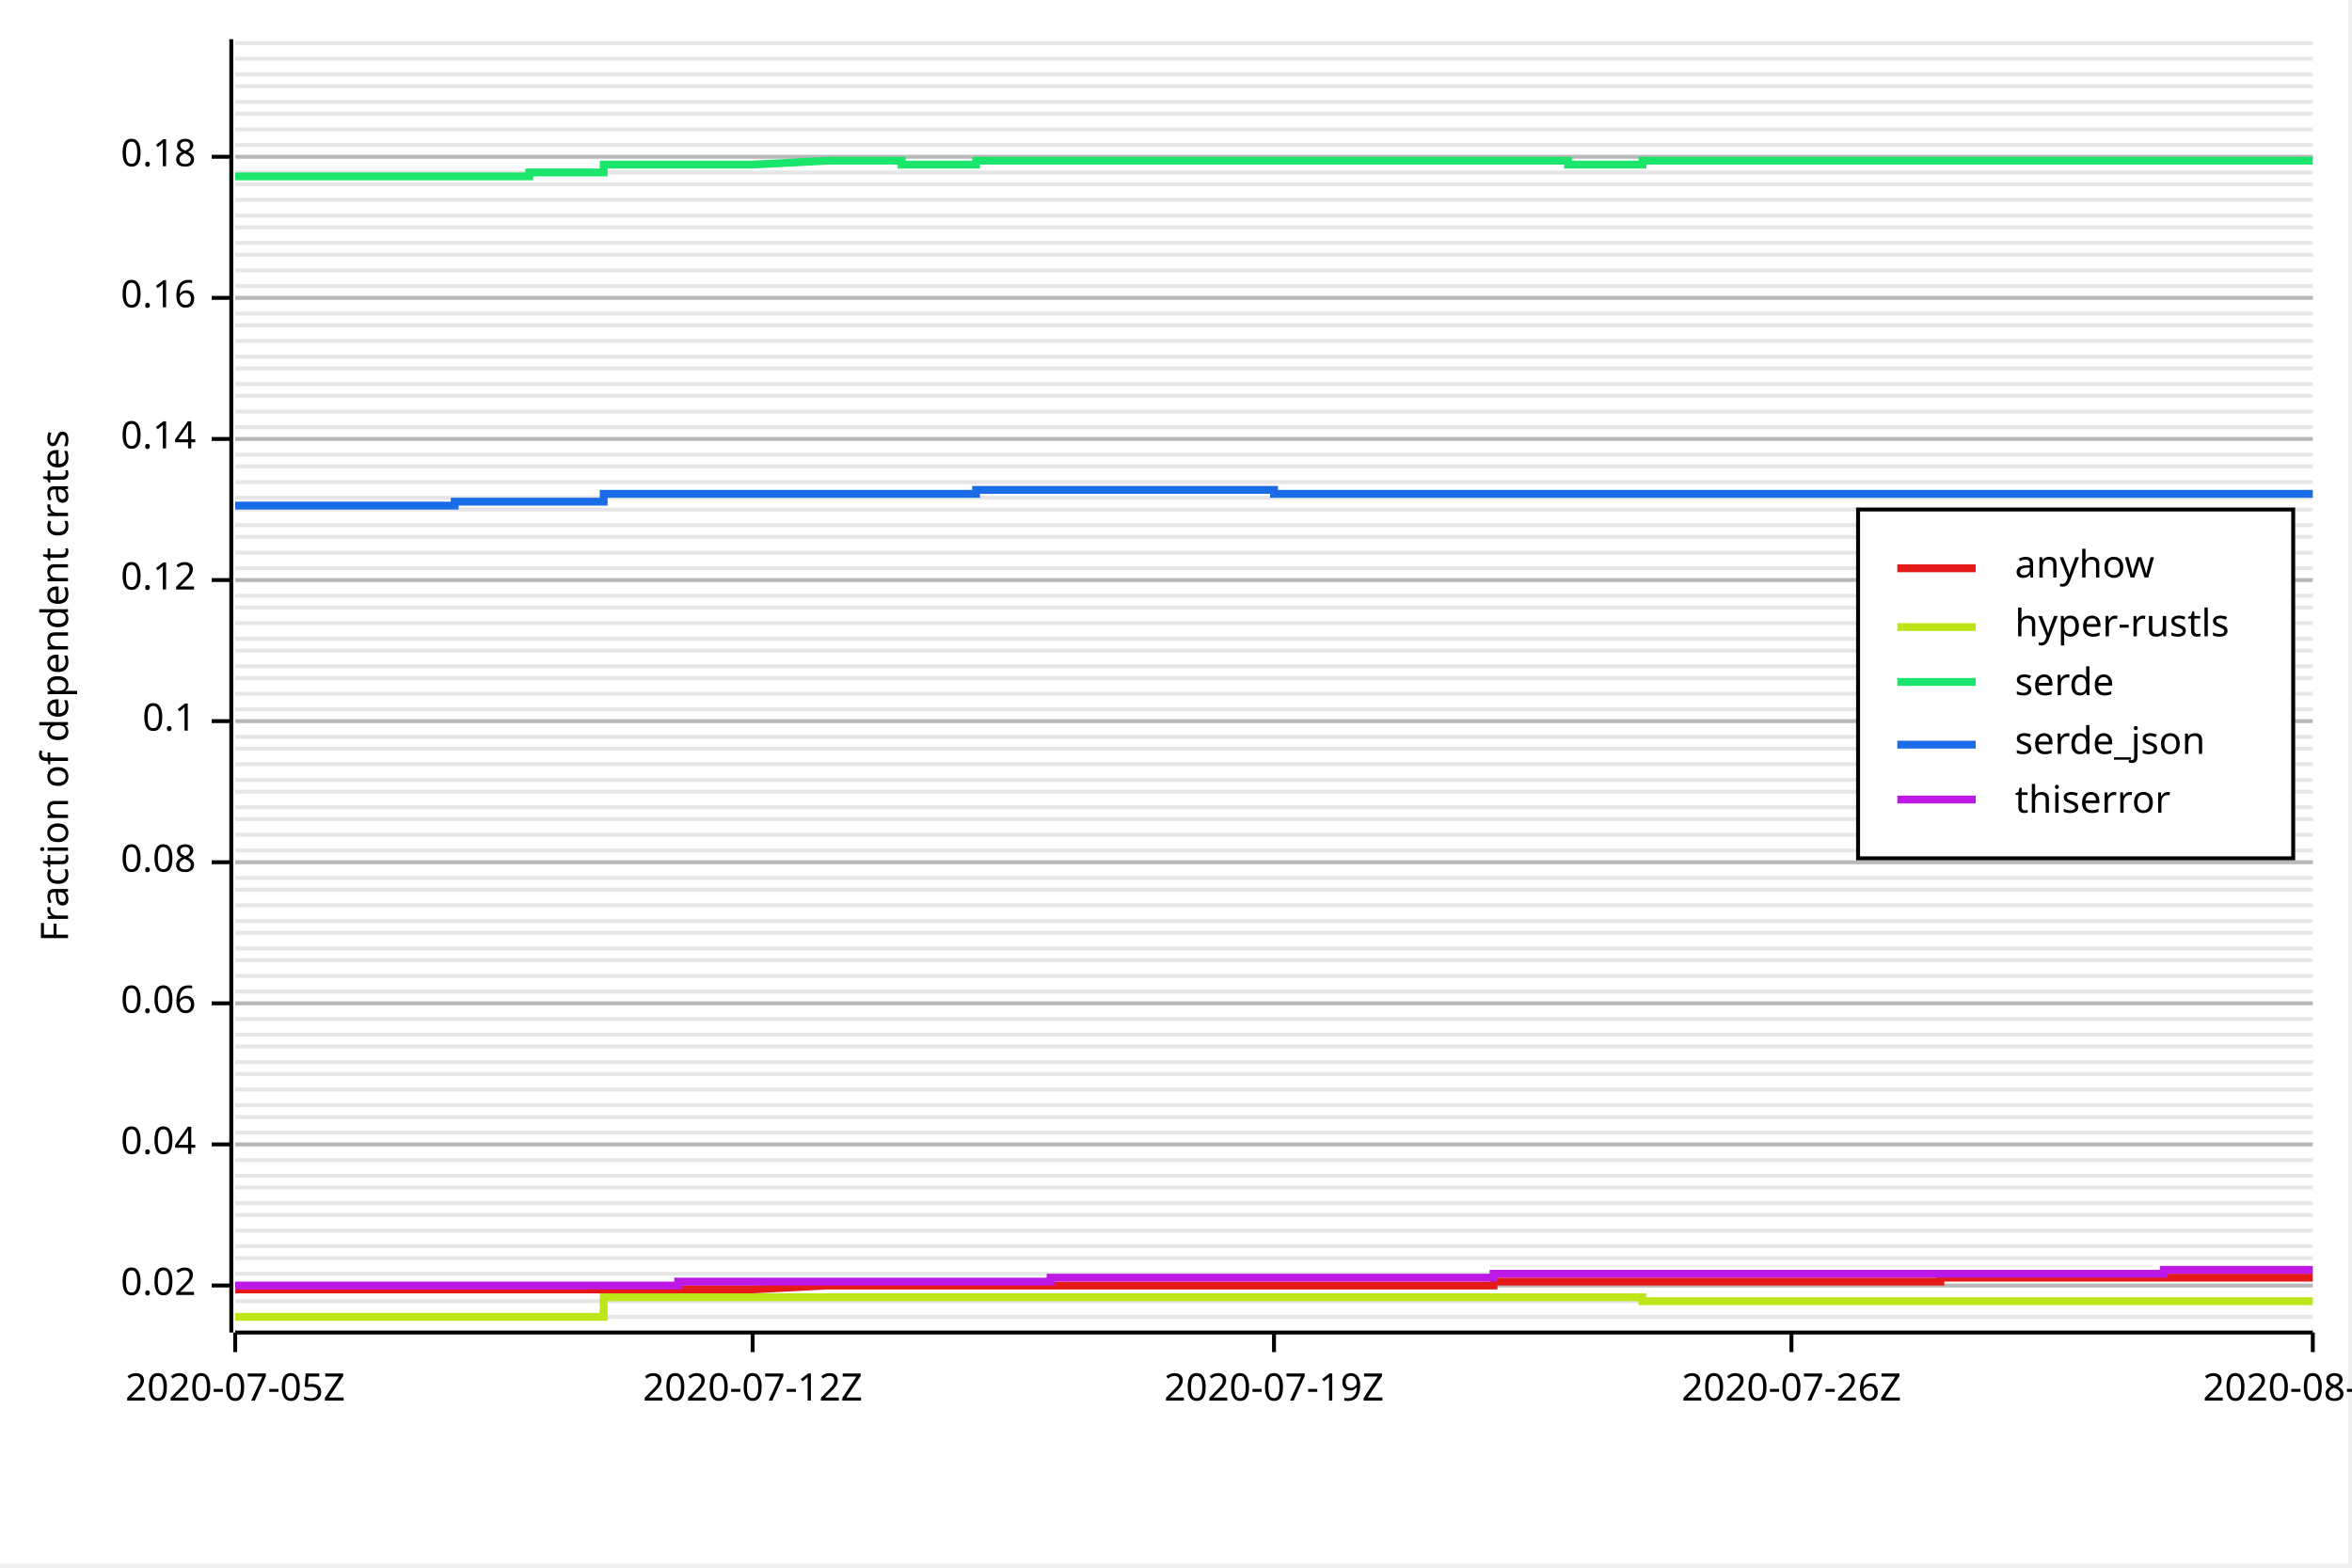
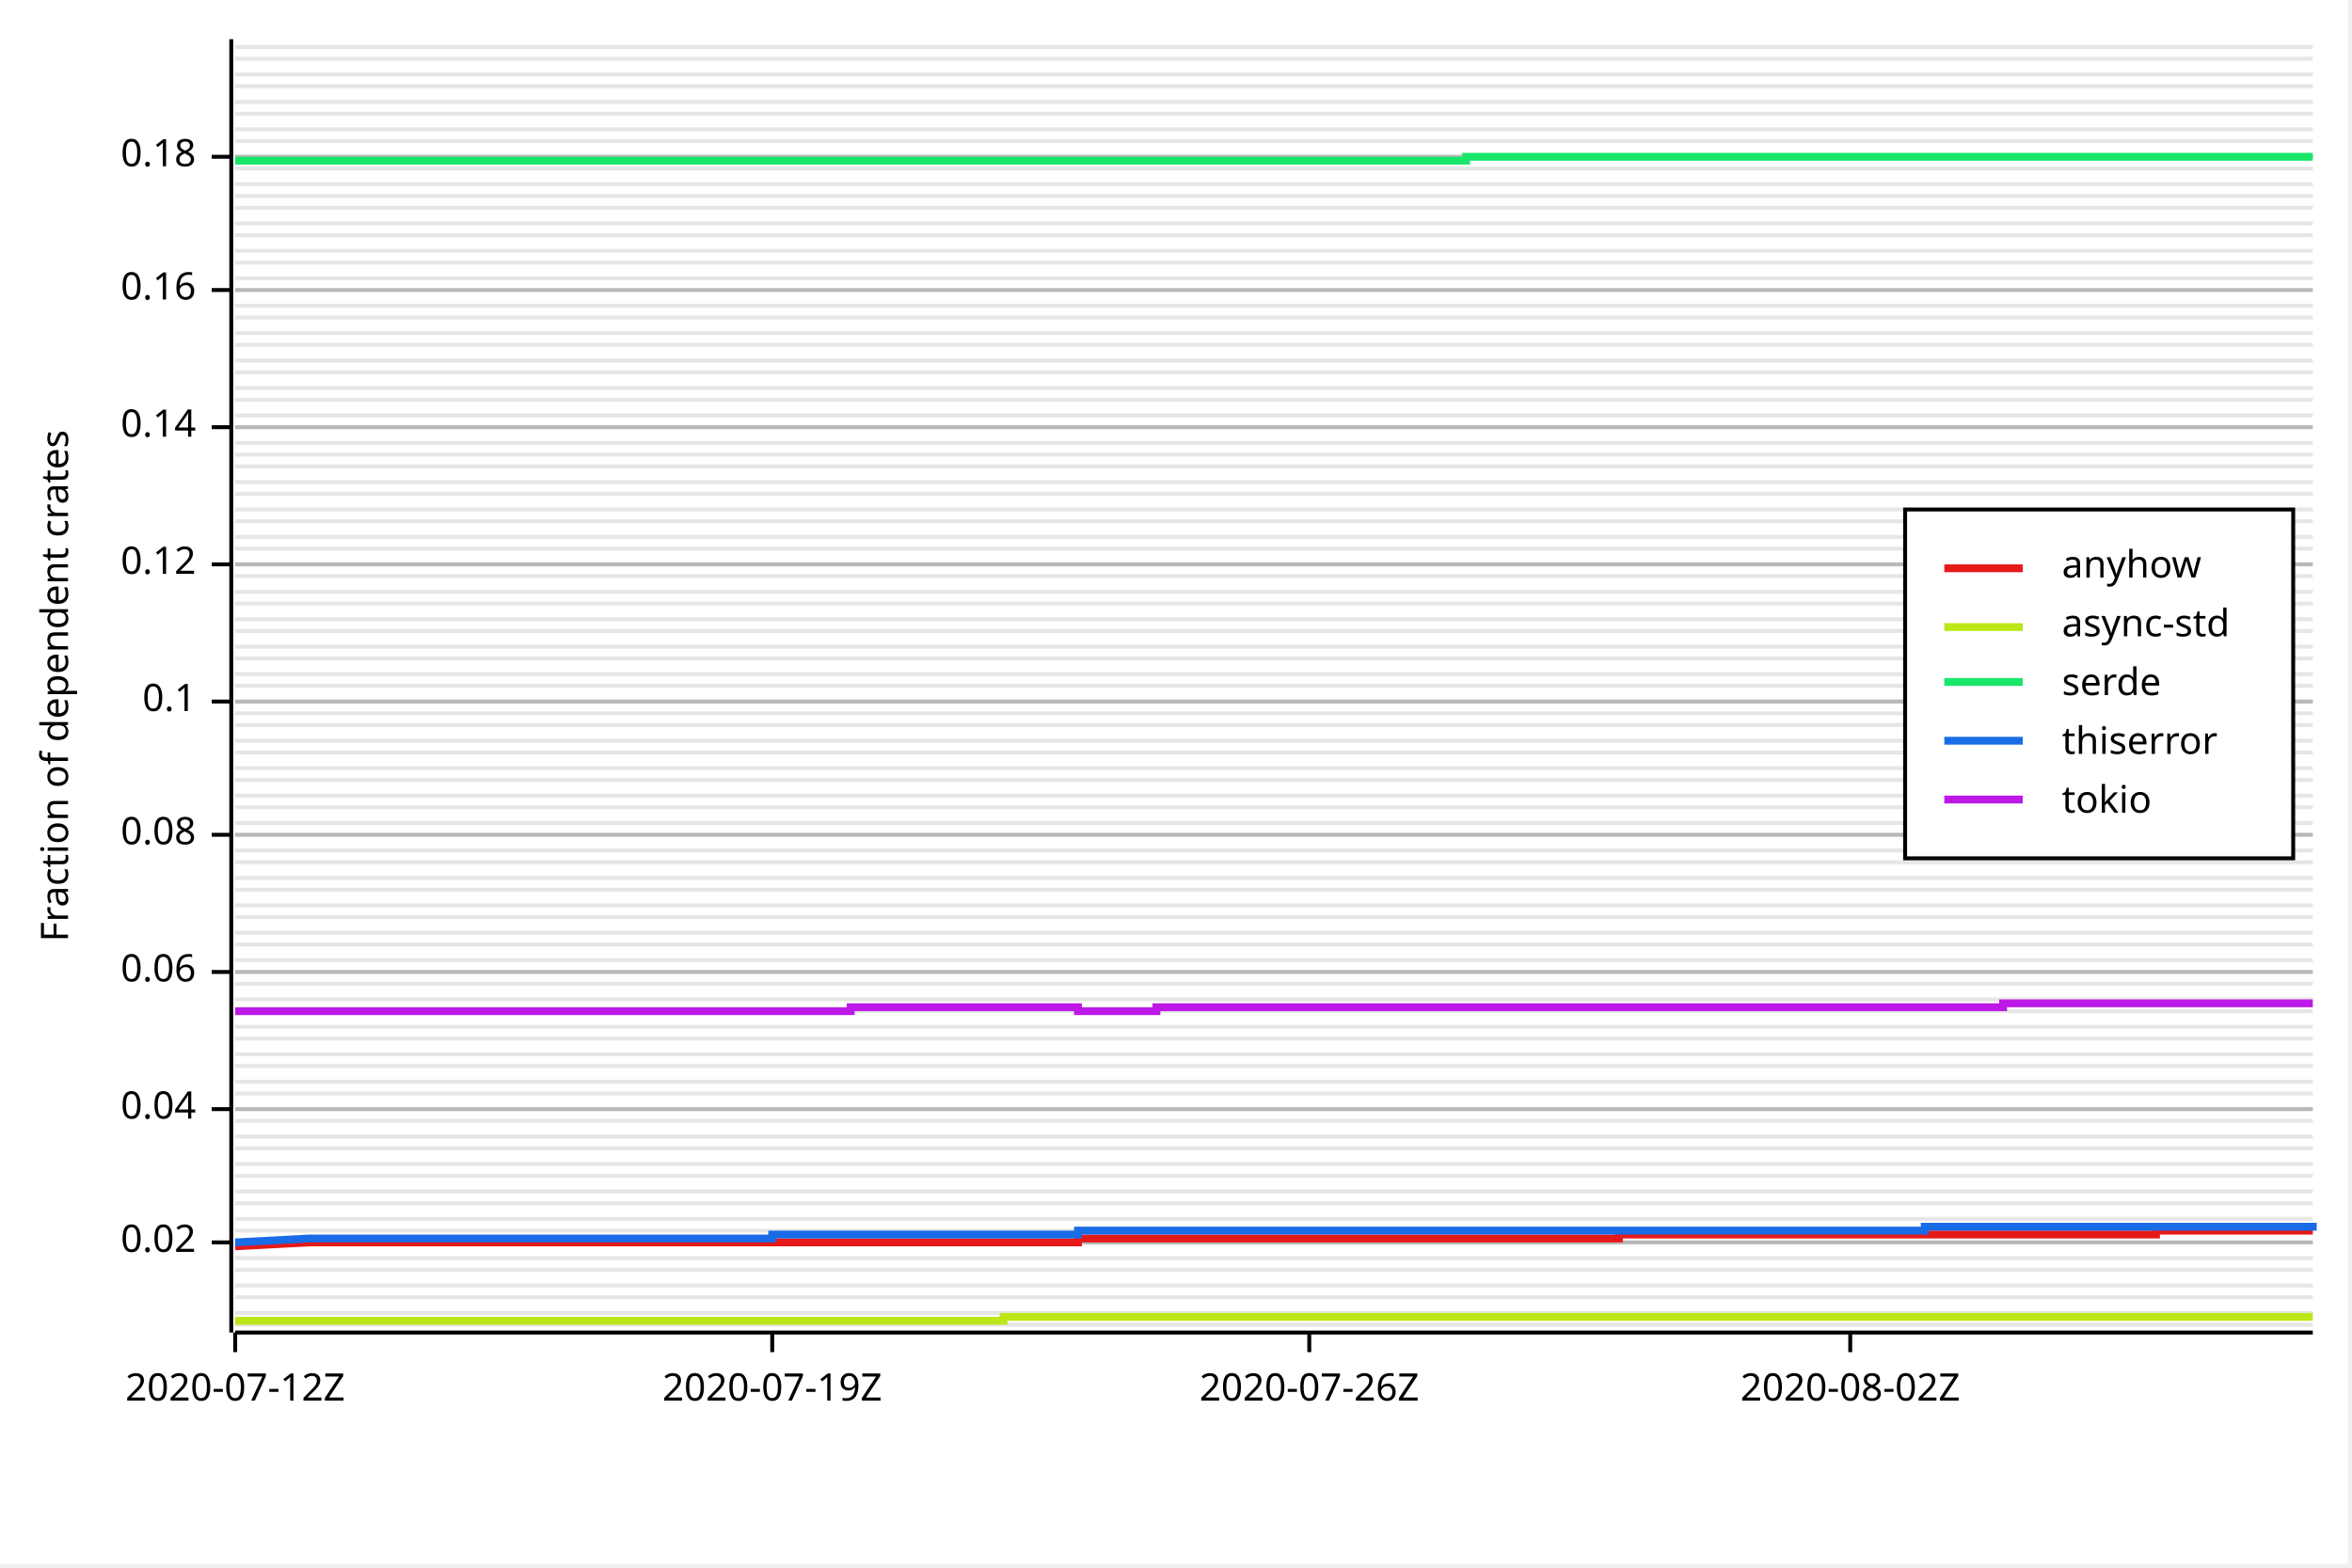
<svg xmlns="http://www.w3.org/2000/svg" width="600" height="400">
  <rect x="0" y="0" width="599" height="399" opacity="1" fill="#FFFFFF" stroke="none" />
-   <line opacity="0.1" stroke="#000000" stroke-width="1" x1="60" y1="336" x2="590" y2="336" />
-   <line opacity="0.1" stroke="#000000" stroke-width="1" x1="60" y1="332" x2="590" y2="332" />
+   <line opacity="0.1" stroke="#000000" stroke-width="1" x1="60" y1="338" x2="590" y2="338" />
+   <line opacity="0.1" stroke="#000000" stroke-width="1" x1="60" y1="335" x2="590" y2="335" />
+   <line opacity="0.1" stroke="#000000" stroke-width="1" x1="60" y1="331" x2="590" y2="331" />
  <line opacity="0.1" stroke="#000000" stroke-width="1" x1="60" y1="328" x2="590" y2="328" />
-   <line opacity="0.1" stroke="#000000" stroke-width="1" x1="60" y1="325" x2="590" y2="325" />
+   <line opacity="0.1" stroke="#000000" stroke-width="1" x1="60" y1="324" x2="590" y2="324" />
  <line opacity="0.1" stroke="#000000" stroke-width="1" x1="60" y1="321" x2="590" y2="321" />
-   <line opacity="0.1" stroke="#000000" stroke-width="1" x1="60" y1="318" x2="590" y2="318" />
+   <line opacity="0.1" stroke="#000000" stroke-width="1" x1="60" y1="317" x2="590" y2="317" />
  <line opacity="0.1" stroke="#000000" stroke-width="1" x1="60" y1="314" x2="590" y2="314" />
-   <line opacity="0.1" stroke="#000000" stroke-width="1" x1="60" y1="310" x2="590" y2="310" />
+   <line opacity="0.1" stroke="#000000" stroke-width="1" x1="60" y1="311" x2="590" y2="311" />
  <line opacity="0.1" stroke="#000000" stroke-width="1" x1="60" y1="307" x2="590" y2="307" />
-   <line opacity="0.1" stroke="#000000" stroke-width="1" x1="60" y1="303" x2="590" y2="303" />
+   <line opacity="0.1" stroke="#000000" stroke-width="1" x1="60" y1="304" x2="590" y2="304" />
  <line opacity="0.1" stroke="#000000" stroke-width="1" x1="60" y1="300" x2="590" y2="300" />
-   <line opacity="0.1" stroke="#000000" stroke-width="1" x1="60" y1="296" x2="590" y2="296" />
-   <line opacity="0.1" stroke="#000000" stroke-width="1" x1="60" y1="292" x2="590" y2="292" />
-   <line opacity="0.1" stroke="#000000" stroke-width="1" x1="60" y1="289" x2="590" y2="289" />
-   <line opacity="0.1" stroke="#000000" stroke-width="1" x1="60" y1="285" x2="590" y2="285" />
-   <line opacity="0.1" stroke="#000000" stroke-width="1" x1="60" y1="282" x2="590" y2="282" />
-   <line opacity="0.1" stroke="#000000" stroke-width="1" x1="60" y1="278" x2="590" y2="278" />
-   <line opacity="0.1" stroke="#000000" stroke-width="1" x1="60" y1="274" x2="590" y2="274" />
-   <line opacity="0.1" stroke="#000000" stroke-width="1" x1="60" y1="271" x2="590" y2="271" />
-   <line opacity="0.1" stroke="#000000" stroke-width="1" x1="60" y1="267" x2="590" y2="267" />
-   <line opacity="0.1" stroke="#000000" stroke-width="1" x1="60" y1="264" x2="590" y2="264" />
-   <line opacity="0.1" stroke="#000000" stroke-width="1" x1="60" y1="260" x2="590" y2="260" />
-   <line opacity="0.1" stroke="#000000" stroke-width="1" x1="60" y1="256" x2="590" y2="256" />
-   <line opacity="0.1" stroke="#000000" stroke-width="1" x1="60" y1="253" x2="590" y2="253" />
-   <line opacity="0.1" stroke="#000000" stroke-width="1" x1="60" y1="249" x2="590" y2="249" />
+   <line opacity="0.1" stroke="#000000" stroke-width="1" x1="60" y1="297" x2="590" y2="297" />
+   <line opacity="0.1" stroke="#000000" stroke-width="1" x1="60" y1="293" x2="590" y2="293" />
+   <line opacity="0.1" stroke="#000000" stroke-width="1" x1="60" y1="290" x2="590" y2="290" />
+   <line opacity="0.1" stroke="#000000" stroke-width="1" x1="60" y1="286" x2="590" y2="286" />
+   <line opacity="0.1" stroke="#000000" stroke-width="1" x1="60" y1="283" x2="590" y2="283" />
+   <line opacity="0.1" stroke="#000000" stroke-width="1" x1="60" y1="279" x2="590" y2="279" />
+   <line opacity="0.1" stroke="#000000" stroke-width="1" x1="60" y1="276" x2="590" y2="276" />
+   <line opacity="0.1" stroke="#000000" stroke-width="1" x1="60" y1="272" x2="590" y2="272" />
+   <line opacity="0.1" stroke="#000000" stroke-width="1" x1="60" y1="269" x2="590" y2="269" />
+   <line opacity="0.1" stroke="#000000" stroke-width="1" x1="60" y1="265" x2="590" y2="265" />
+   <line opacity="0.1" stroke="#000000" stroke-width="1" x1="60" y1="262" x2="590" y2="262" />
+   <line opacity="0.1" stroke="#000000" stroke-width="1" x1="60" y1="258" x2="590" y2="258" />
+   <line opacity="0.1" stroke="#000000" stroke-width="1" x1="60" y1="255" x2="590" y2="255" />
+   <line opacity="0.1" stroke="#000000" stroke-width="1" x1="60" y1="251" x2="590" y2="251" />
+   <line opacity="0.1" stroke="#000000" stroke-width="1" x1="60" y1="248" x2="590" y2="248" />
  <line opacity="0.1" stroke="#000000" stroke-width="1" x1="60" y1="245" x2="590" y2="245" />
-   <line opacity="0.1" stroke="#000000" stroke-width="1" x1="60" y1="242" x2="590" y2="242" />
+   <line opacity="0.1" stroke="#000000" stroke-width="1" x1="60" y1="241" x2="590" y2="241" />
  <line opacity="0.1" stroke="#000000" stroke-width="1" x1="60" y1="238" x2="590" y2="238" />
-   <line opacity="0.1" stroke="#000000" stroke-width="1" x1="60" y1="235" x2="590" y2="235" />
+   <line opacity="0.1" stroke="#000000" stroke-width="1" x1="60" y1="234" x2="590" y2="234" />
  <line opacity="0.1" stroke="#000000" stroke-width="1" x1="60" y1="231" x2="590" y2="231" />
  <line opacity="0.1" stroke="#000000" stroke-width="1" x1="60" y1="227" x2="590" y2="227" />
  <line opacity="0.1" stroke="#000000" stroke-width="1" x1="60" y1="224" x2="590" y2="224" />
  <line opacity="0.1" stroke="#000000" stroke-width="1" x1="60" y1="220" x2="590" y2="220" />
  <line opacity="0.1" stroke="#000000" stroke-width="1" x1="60" y1="217" x2="590" y2="217" />
  <line opacity="0.1" stroke="#000000" stroke-width="1" x1="60" y1="213" x2="590" y2="213" />
-   <line opacity="0.1" stroke="#000000" stroke-width="1" x1="60" y1="209" x2="590" y2="209" />
+   <line opacity="0.1" stroke="#000000" stroke-width="1" x1="60" y1="210" x2="590" y2="210" />
  <line opacity="0.1" stroke="#000000" stroke-width="1" x1="60" y1="206" x2="590" y2="206" />
-   <line opacity="0.1" stroke="#000000" stroke-width="1" x1="60" y1="202" x2="590" y2="202" />
+   <line opacity="0.1" stroke="#000000" stroke-width="1" x1="60" y1="203" x2="590" y2="203" />
  <line opacity="0.1" stroke="#000000" stroke-width="1" x1="60" y1="199" x2="590" y2="199" />
-   <line opacity="0.1" stroke="#000000" stroke-width="1" x1="60" y1="195" x2="590" y2="195" />
-   <line opacity="0.1" stroke="#000000" stroke-width="1" x1="60" y1="191" x2="590" y2="191" />
-   <line opacity="0.1" stroke="#000000" stroke-width="1" x1="60" y1="188" x2="590" y2="188" />
-   <line opacity="0.1" stroke="#000000" stroke-width="1" x1="60" y1="184" x2="590" y2="184" />
-   <line opacity="0.1" stroke="#000000" stroke-width="1" x1="60" y1="181" x2="590" y2="181" />
-   <line opacity="0.1" stroke="#000000" stroke-width="1" x1="60" y1="177" x2="590" y2="177" />
-   <line opacity="0.1" stroke="#000000" stroke-width="1" x1="60" y1="173" x2="590" y2="173" />
-   <line opacity="0.1" stroke="#000000" stroke-width="1" x1="60" y1="170" x2="590" y2="170" />
-   <line opacity="0.1" stroke="#000000" stroke-width="1" x1="60" y1="166" x2="590" y2="166" />
-   <line opacity="0.1" stroke="#000000" stroke-width="1" x1="60" y1="163" x2="590" y2="163" />
-   <line opacity="0.1" stroke="#000000" stroke-width="1" x1="60" y1="159" x2="590" y2="159" />
-   <line opacity="0.1" stroke="#000000" stroke-width="1" x1="60" y1="155" x2="590" y2="155" />
-   <line opacity="0.1" stroke="#000000" stroke-width="1" x1="60" y1="152" x2="590" y2="152" />
-   <line opacity="0.1" stroke="#000000" stroke-width="1" x1="60" y1="148" x2="590" y2="148" />
-   <line opacity="0.1" stroke="#000000" stroke-width="1" x1="60" y1="145" x2="590" y2="145" />
-   <line opacity="0.1" stroke="#000000" stroke-width="1" x1="60" y1="141" x2="590" y2="141" />
+   <line opacity="0.1" stroke="#000000" stroke-width="1" x1="60" y1="196" x2="590" y2="196" />
+   <line opacity="0.1" stroke="#000000" stroke-width="1" x1="60" y1="192" x2="590" y2="192" />
+   <line opacity="0.1" stroke="#000000" stroke-width="1" x1="60" y1="189" x2="590" y2="189" />
+   <line opacity="0.1" stroke="#000000" stroke-width="1" x1="60" y1="185" x2="590" y2="185" />
+   <line opacity="0.1" stroke="#000000" stroke-width="1" x1="60" y1="182" x2="590" y2="182" />
+   <line opacity="0.1" stroke="#000000" stroke-width="1" x1="60" y1="179" x2="590" y2="179" />
+   <line opacity="0.1" stroke="#000000" stroke-width="1" x1="60" y1="175" x2="590" y2="175" />
+   <line opacity="0.1" stroke="#000000" stroke-width="1" x1="60" y1="172" x2="590" y2="172" />
+   <line opacity="0.1" stroke="#000000" stroke-width="1" x1="60" y1="168" x2="590" y2="168" />
+   <line opacity="0.1" stroke="#000000" stroke-width="1" x1="60" y1="165" x2="590" y2="165" />
+   <line opacity="0.1" stroke="#000000" stroke-width="1" x1="60" y1="161" x2="590" y2="161" />
+   <line opacity="0.1" stroke="#000000" stroke-width="1" x1="60" y1="158" x2="590" y2="158" />
+   <line opacity="0.1" stroke="#000000" stroke-width="1" x1="60" y1="154" x2="590" y2="154" />
+   <line opacity="0.1" stroke="#000000" stroke-width="1" x1="60" y1="151" x2="590" y2="151" />
+   <line opacity="0.1" stroke="#000000" stroke-width="1" x1="60" y1="147" x2="590" y2="147" />
+   <line opacity="0.1" stroke="#000000" stroke-width="1" x1="60" y1="144" x2="590" y2="144" />
+   <line opacity="0.1" stroke="#000000" stroke-width="1" x1="60" y1="140" x2="590" y2="140" />
  <line opacity="0.1" stroke="#000000" stroke-width="1" x1="60" y1="137" x2="590" y2="137" />
-   <line opacity="0.1" stroke="#000000" stroke-width="1" x1="60" y1="134" x2="590" y2="134" />
+   <line opacity="0.1" stroke="#000000" stroke-width="1" x1="60" y1="133" x2="590" y2="133" />
  <line opacity="0.1" stroke="#000000" stroke-width="1" x1="60" y1="130" x2="590" y2="130" />
-   <line opacity="0.1" stroke="#000000" stroke-width="1" x1="60" y1="127" x2="590" y2="127" />
+   <line opacity="0.1" stroke="#000000" stroke-width="1" x1="60" y1="126" x2="590" y2="126" />
  <line opacity="0.1" stroke="#000000" stroke-width="1" x1="60" y1="123" x2="590" y2="123" />
  <line opacity="0.1" stroke="#000000" stroke-width="1" x1="60" y1="119" x2="590" y2="119" />
  <line opacity="0.1" stroke="#000000" stroke-width="1" x1="60" y1="116" x2="590" y2="116" />
-   <line opacity="0.1" stroke="#000000" stroke-width="1" x1="60" y1="112" x2="590" y2="112" />
+   <line opacity="0.1" stroke="#000000" stroke-width="1" x1="60" y1="113" x2="590" y2="113" />
  <line opacity="0.1" stroke="#000000" stroke-width="1" x1="60" y1="109" x2="590" y2="109" />
-   <line opacity="0.1" stroke="#000000" stroke-width="1" x1="60" y1="105" x2="590" y2="105" />
-   <line opacity="0.1" stroke="#000000" stroke-width="1" x1="60" y1="101" x2="590" y2="101" />
-   <line opacity="0.1" stroke="#000000" stroke-width="1" x1="60" y1="98" x2="590" y2="98" />
-   <line opacity="0.1" stroke="#000000" stroke-width="1" x1="60" y1="94" x2="590" y2="94" />
-   <line opacity="0.1" stroke="#000000" stroke-width="1" x1="60" y1="91" x2="590" y2="91" />
-   <line opacity="0.1" stroke="#000000" stroke-width="1" x1="60" y1="87" x2="590" y2="87" />
-   <line opacity="0.1" stroke="#000000" stroke-width="1" x1="60" y1="83" x2="590" y2="83" />
-   <line opacity="0.1" stroke="#000000" stroke-width="1" x1="60" y1="80" x2="590" y2="80" />
-   <line opacity="0.1" stroke="#000000" stroke-width="1" x1="60" y1="76" x2="590" y2="76" />
-   <line opacity="0.1" stroke="#000000" stroke-width="1" x1="60" y1="73" x2="590" y2="73" />
-   <line opacity="0.1" stroke="#000000" stroke-width="1" x1="60" y1="69" x2="590" y2="69" />
-   <line opacity="0.1" stroke="#000000" stroke-width="1" x1="60" y1="65" x2="590" y2="65" />
-   <line opacity="0.1" stroke="#000000" stroke-width="1" x1="60" y1="62" x2="590" y2="62" />
-   <line opacity="0.1" stroke="#000000" stroke-width="1" x1="60" y1="58" x2="590" y2="58" />
-   <line opacity="0.1" stroke="#000000" stroke-width="1" x1="60" y1="55" x2="590" y2="55" />
-   <line opacity="0.1" stroke="#000000" stroke-width="1" x1="60" y1="51" x2="590" y2="51" />
+   <line opacity="0.1" stroke="#000000" stroke-width="1" x1="60" y1="106" x2="590" y2="106" />
+   <line opacity="0.1" stroke="#000000" stroke-width="1" x1="60" y1="102" x2="590" y2="102" />
+   <line opacity="0.1" stroke="#000000" stroke-width="1" x1="60" y1="99" x2="590" y2="99" />
+   <line opacity="0.1" stroke="#000000" stroke-width="1" x1="60" y1="95" x2="590" y2="95" />
+   <line opacity="0.1" stroke="#000000" stroke-width="1" x1="60" y1="92" x2="590" y2="92" />
+   <line opacity="0.1" stroke="#000000" stroke-width="1" x1="60" y1="88" x2="590" y2="88" />
+   <line opacity="0.1" stroke="#000000" stroke-width="1" x1="60" y1="85" x2="590" y2="85" />
+   <line opacity="0.1" stroke="#000000" stroke-width="1" x1="60" y1="81" x2="590" y2="81" />
+   <line opacity="0.1" stroke="#000000" stroke-width="1" x1="60" y1="78" x2="590" y2="78" />
+   <line opacity="0.1" stroke="#000000" stroke-width="1" x1="60" y1="74" x2="590" y2="74" />
+   <line opacity="0.1" stroke="#000000" stroke-width="1" x1="60" y1="71" x2="590" y2="71" />
+   <line opacity="0.1" stroke="#000000" stroke-width="1" x1="60" y1="67" x2="590" y2="67" />
+   <line opacity="0.1" stroke="#000000" stroke-width="1" x1="60" y1="64" x2="590" y2="64" />
+   <line opacity="0.1" stroke="#000000" stroke-width="1" x1="60" y1="60" x2="590" y2="60" />
+   <line opacity="0.1" stroke="#000000" stroke-width="1" x1="60" y1="57" x2="590" y2="57" />
+   <line opacity="0.1" stroke="#000000" stroke-width="1" x1="60" y1="53" x2="590" y2="53" />
+   <line opacity="0.1" stroke="#000000" stroke-width="1" x1="60" y1="50" x2="590" y2="50" />
  <line opacity="0.1" stroke="#000000" stroke-width="1" x1="60" y1="47" x2="590" y2="47" />
-   <line opacity="0.1" stroke="#000000" stroke-width="1" x1="60" y1="44" x2="590" y2="44" />
+   <line opacity="0.1" stroke="#000000" stroke-width="1" x1="60" y1="43" x2="590" y2="43" />
  <line opacity="0.1" stroke="#000000" stroke-width="1" x1="60" y1="40" x2="590" y2="40" />
-   <line opacity="0.1" stroke="#000000" stroke-width="1" x1="60" y1="37" x2="590" y2="37" />
+   <line opacity="0.1" stroke="#000000" stroke-width="1" x1="60" y1="36" x2="590" y2="36" />
  <line opacity="0.1" stroke="#000000" stroke-width="1" x1="60" y1="33" x2="590" y2="33" />
  <line opacity="0.1" stroke="#000000" stroke-width="1" x1="60" y1="29" x2="590" y2="29" />
  <line opacity="0.1" stroke="#000000" stroke-width="1" x1="60" y1="26" x2="590" y2="26" />
  <line opacity="0.1" stroke="#000000" stroke-width="1" x1="60" y1="22" x2="590" y2="22" />
  <line opacity="0.1" stroke="#000000" stroke-width="1" x1="60" y1="19" x2="590" y2="19" />
  <line opacity="0.1" stroke="#000000" stroke-width="1" x1="60" y1="15" x2="590" y2="15" />
-   <line opacity="0.1" stroke="#000000" stroke-width="1" x1="60" y1="11" x2="590" y2="11" />
+   <line opacity="0.1" stroke="#000000" stroke-width="1" x1="60" y1="12" x2="590" y2="12" />
  <text x="10" y="175" dy="0.76em" text-anchor="middle" font-family="sans-serif" font-size="9.677" opacity="1" fill="#000000" transform="rotate(270, 10, 175)">
Fraction of dependent crates
</text>
-   <line opacity="0.2" stroke="#000000" stroke-width="1" x1="60" y1="328" x2="590" y2="328" />
-   <line opacity="0.2" stroke="#000000" stroke-width="1" x1="60" y1="292" x2="590" y2="292" />
-   <line opacity="0.2" stroke="#000000" stroke-width="1" x1="60" y1="256" x2="590" y2="256" />
-   <line opacity="0.2" stroke="#000000" stroke-width="1" x1="60" y1="220" x2="590" y2="220" />
-   <line opacity="0.2" stroke="#000000" stroke-width="1" x1="60" y1="184" x2="590" y2="184" />
-   <line opacity="0.2" stroke="#000000" stroke-width="1" x1="60" y1="148" x2="590" y2="148" />
-   <line opacity="0.2" stroke="#000000" stroke-width="1" x1="60" y1="112" x2="590" y2="112" />
-   <line opacity="0.2" stroke="#000000" stroke-width="1" x1="60" y1="76" x2="590" y2="76" />
+   <line opacity="0.2" stroke="#000000" stroke-width="1" x1="60" y1="317" x2="590" y2="317" />
+   <line opacity="0.2" stroke="#000000" stroke-width="1" x1="60" y1="283" x2="590" y2="283" />
+   <line opacity="0.2" stroke="#000000" stroke-width="1" x1="60" y1="248" x2="590" y2="248" />
+   <line opacity="0.2" stroke="#000000" stroke-width="1" x1="60" y1="213" x2="590" y2="213" />
+   <line opacity="0.2" stroke="#000000" stroke-width="1" x1="60" y1="179" x2="590" y2="179" />
+   <line opacity="0.2" stroke="#000000" stroke-width="1" x1="60" y1="144" x2="590" y2="144" />
+   <line opacity="0.2" stroke="#000000" stroke-width="1" x1="60" y1="109" x2="590" y2="109" />
+   <line opacity="0.2" stroke="#000000" stroke-width="1" x1="60" y1="74" x2="590" y2="74" />
  <line opacity="0.2" stroke="#000000" stroke-width="1" x1="60" y1="40" x2="590" y2="40" />
  <polyline fill="none" opacity="1" stroke="#000000" stroke-width="1" points="59,10 59,340 " />
-   <text x="50" y="328" dy="0.5ex" text-anchor="end" font-family="sans-serif" font-size="9.677" opacity="1" fill="#000000">
+   <text x="50" y="317" dy="0.5ex" text-anchor="end" font-family="sans-serif" font-size="9.677" opacity="1" fill="#000000">
0.02
</text>
-   <polyline fill="none" opacity="1" stroke="#000000" stroke-width="1" points="54,328 59,328 " />
-   <text x="50" y="292" dy="0.5ex" text-anchor="end" font-family="sans-serif" font-size="9.677" opacity="1" fill="#000000">
+   <polyline fill="none" opacity="1" stroke="#000000" stroke-width="1" points="54,317 59,317 " />
+   <text x="50" y="283" dy="0.5ex" text-anchor="end" font-family="sans-serif" font-size="9.677" opacity="1" fill="#000000">
0.04
</text>
-   <polyline fill="none" opacity="1" stroke="#000000" stroke-width="1" points="54,292 59,292 " />
-   <text x="50" y="256" dy="0.5ex" text-anchor="end" font-family="sans-serif" font-size="9.677" opacity="1" fill="#000000">
+   <polyline fill="none" opacity="1" stroke="#000000" stroke-width="1" points="54,283 59,283 " />
+   <text x="50" y="248" dy="0.5ex" text-anchor="end" font-family="sans-serif" font-size="9.677" opacity="1" fill="#000000">
0.06
</text>
-   <polyline fill="none" opacity="1" stroke="#000000" stroke-width="1" points="54,256 59,256 " />
-   <text x="50" y="220" dy="0.5ex" text-anchor="end" font-family="sans-serif" font-size="9.677" opacity="1" fill="#000000">
+   <polyline fill="none" opacity="1" stroke="#000000" stroke-width="1" points="54,248 59,248 " />
+   <text x="50" y="213" dy="0.5ex" text-anchor="end" font-family="sans-serif" font-size="9.677" opacity="1" fill="#000000">
0.08
</text>
-   <polyline fill="none" opacity="1" stroke="#000000" stroke-width="1" points="54,220 59,220 " />
-   <text x="50" y="184" dy="0.5ex" text-anchor="end" font-family="sans-serif" font-size="9.677" opacity="1" fill="#000000">
+   <polyline fill="none" opacity="1" stroke="#000000" stroke-width="1" points="54,213 59,213 " />
+   <text x="50" y="179" dy="0.5ex" text-anchor="end" font-family="sans-serif" font-size="9.677" opacity="1" fill="#000000">
0.1
</text>
-   <polyline fill="none" opacity="1" stroke="#000000" stroke-width="1" points="54,184 59,184 " />
-   <text x="50" y="148" dy="0.5ex" text-anchor="end" font-family="sans-serif" font-size="9.677" opacity="1" fill="#000000">
+   <polyline fill="none" opacity="1" stroke="#000000" stroke-width="1" points="54,179 59,179 " />
+   <text x="50" y="144" dy="0.5ex" text-anchor="end" font-family="sans-serif" font-size="9.677" opacity="1" fill="#000000">
0.12
</text>
-   <polyline fill="none" opacity="1" stroke="#000000" stroke-width="1" points="54,148 59,148 " />
-   <text x="50" y="112" dy="0.5ex" text-anchor="end" font-family="sans-serif" font-size="9.677" opacity="1" fill="#000000">
+   <polyline fill="none" opacity="1" stroke="#000000" stroke-width="1" points="54,144 59,144 " />
+   <text x="50" y="109" dy="0.5ex" text-anchor="end" font-family="sans-serif" font-size="9.677" opacity="1" fill="#000000">
0.14
</text>
-   <polyline fill="none" opacity="1" stroke="#000000" stroke-width="1" points="54,112 59,112 " />
-   <text x="50" y="76" dy="0.5ex" text-anchor="end" font-family="sans-serif" font-size="9.677" opacity="1" fill="#000000">
+   <polyline fill="none" opacity="1" stroke="#000000" stroke-width="1" points="54,109 59,109 " />
+   <text x="50" y="74" dy="0.5ex" text-anchor="end" font-family="sans-serif" font-size="9.677" opacity="1" fill="#000000">
0.16
</text>
-   <polyline fill="none" opacity="1" stroke="#000000" stroke-width="1" points="54,76 59,76 " />
+   <polyline fill="none" opacity="1" stroke="#000000" stroke-width="1" points="54,74 59,74 " />
  <text x="50" y="40" dy="0.5ex" text-anchor="end" font-family="sans-serif" font-size="9.677" opacity="1" fill="#000000">
0.18
</text>
  <polyline fill="none" opacity="1" stroke="#000000" stroke-width="1" points="54,40 59,40 " />
  <polyline fill="none" opacity="1" stroke="#000000" stroke-width="1" points="60,340 590,340 " />
  <text x="60" y="350" dy="0.76em" text-anchor="middle" font-family="sans-serif" font-size="9.677" opacity="1" fill="#000000">
- 2020-07-05Z
+ 2020-07-12Z
</text>
  <polyline fill="none" opacity="1" stroke="#000000" stroke-width="1" points="60,340 60,345 " />
-   <text x="192" y="350" dy="0.76em" text-anchor="middle" font-family="sans-serif" font-size="9.677" opacity="1" fill="#000000">
- 2020-07-12Z
- </text>
-   <polyline fill="none" opacity="1" stroke="#000000" stroke-width="1" points="192,340 192,345 " />
-   <text x="325" y="350" dy="0.76em" text-anchor="middle" font-family="sans-serif" font-size="9.677" opacity="1" fill="#000000">
+   <text x="197" y="350" dy="0.76em" text-anchor="middle" font-family="sans-serif" font-size="9.677" opacity="1" fill="#000000">
2020-07-19Z
</text>
-   <polyline fill="none" opacity="1" stroke="#000000" stroke-width="1" points="325,340 325,345 " />
-   <text x="457" y="350" dy="0.76em" text-anchor="middle" font-family="sans-serif" font-size="9.677" opacity="1" fill="#000000">
+   <polyline fill="none" opacity="1" stroke="#000000" stroke-width="1" points="197,340 197,345 " />
+   <text x="334" y="350" dy="0.76em" text-anchor="middle" font-family="sans-serif" font-size="9.677" opacity="1" fill="#000000">
2020-07-26Z
</text>
-   <polyline fill="none" opacity="1" stroke="#000000" stroke-width="1" points="457,340 457,345 " />
-   <text x="590" y="350" dy="0.76em" text-anchor="middle" font-family="sans-serif" font-size="9.677" opacity="1" fill="#000000">
+   <polyline fill="none" opacity="1" stroke="#000000" stroke-width="1" points="334,340 334,345 " />
+   <text x="472" y="350" dy="0.76em" text-anchor="middle" font-family="sans-serif" font-size="9.677" opacity="1" fill="#000000">
2020-08-02Z
</text>
-   <polyline fill="none" opacity="1" stroke="#000000" stroke-width="1" points="590,340 590,345 " />
-   <polyline fill="none" opacity="1" stroke="#E61919" stroke-width="2" points="60,329 60,329 78,329 78,329 97,329 97,329 116,329 116,329 135,329 135,329 154,329 154,329 173,329 173,329 192,329 192,329 211,328 230,328 230,328 249,328 249,328 268,328 268,328 287,328 287,328 306,328 306,328 325,328 325,328 343,328 343,328 362,328 381,328 381,327 400,327 400,327 419,327 419,327 438,327 438,327 457,327 457,327 476,327 476,327 495,327 495,326 514,326 514,326 533,326 533,326 552,326 552,326 571,326 571,326 590,326 " />
-   <polyline fill="none" opacity="1" stroke="#BDE619" stroke-width="2" points="60,336 78,336 97,336 97,336 135,336 135,336 154,336 154,331 173,331 173,331 192,331 211,331 230,331 230,331 249,331 268,331 268,331 287,331 306,331 325,331 325,331 343,331 362,331 381,331 400,331 400,331 419,331 419,332 438,332 438,332 457,332 457,332 476,332 495,332 514,332 533,332 533,332 552,332 552,332 571,332 571,332 590,332 " />
-   <polyline fill="none" opacity="1" stroke="#19E66B" stroke-width="2" points="60,45 60,45 78,45 78,45 97,45 97,45 116,45 116,45 135,45 135,44 154,44 154,42 173,42 173,42 192,42 192,42 211,41 230,41 230,42 249,42 249,41 268,41 268,41 287,41 287,41 306,41 306,41 325,41 325,41 343,41 343,41 362,41 381,41 381,41 400,41 400,42 419,42 419,41 438,41 438,41 457,41 457,41 476,41 476,41 495,41 495,41 514,41 514,41 533,41 533,41 552,41 552,41 571,41 571,41 590,41 " />
-   <polyline fill="none" opacity="1" stroke="#196BE6" stroke-width="2" points="60,129 60,129 78,129 78,129 97,129 97,129 116,129 116,128 135,128 135,128 154,128 154,126 173,126 173,126 192,126 192,126 211,126 230,126 230,126 249,126 249,125 268,125 268,125 287,125 287,125 306,125 306,125 325,125 325,126 343,126 343,126 362,126 381,126 381,126 400,126 400,126 419,126 419,126 438,126 438,126 457,126 457,126 476,126 476,126 495,126 495,126 514,126 514,126 533,126 533,126 552,126 552,126 571,126 571,126 590,126 " />
-   <polyline fill="none" opacity="1" stroke="#BD19E6" stroke-width="2" points="60,328 60,328 78,328 78,328 97,328 97,328 116,328 116,328 135,328 135,328 154,328 154,328 173,328 173,327 192,327 192,327 211,327 230,327 230,327 249,327 249,327 268,327 268,326 287,326 287,326 306,326 306,326 325,326 325,326 343,326 343,326 362,326 381,326 381,325 400,325 400,325 419,325 419,325 438,325 438,325 457,325 457,325 476,325 476,325 495,325 495,325 514,325 514,325 533,325 533,325 552,325 552,324 571,324 571,324 590,324 " />
-   <rect x="474" y="130" width="111" height="89" opacity="1" fill="#FFFFFF" stroke="none" />
-   <rect x="474" y="130" width="111" height="89" opacity="1" fill="none" stroke="#000000" />
-   <text x="514" y="140" dy="0.76em" text-anchor="start" font-family="sans-serif" font-size="9.677" opacity="1" fill="#000000">
+   <polyline fill="none" opacity="1" stroke="#000000" stroke-width="1" points="472,340 472,345 " />
+   <polyline fill="none" opacity="1" stroke="#E61919" stroke-width="2" points="60,318 60,318 79,317 99,317 99,317 118,317 118,317 138,317 138,317 158,317 158,317 177,317 177,317 197,317 197,317 217,317 217,317 236,317 256,317 256,317 275,317 275,316 295,316 295,316 315,316 315,316 334,316 334,316 354,316 354,316 374,316 374,316 393,316 393,316 413,316 413,315 432,315 432,315 452,315 452,315 472,315 472,315 491,315 491,315 511,315 511,315 531,315 531,315 550,315 550,314 570,314 570,314 590,314 590,314 " />
+   <polyline fill="none" opacity="1" stroke="#BDE619" stroke-width="2" points="60,337 60,337 79,337 99,337 99,337 118,337 118,337 138,337 138,337 158,337 158,337 177,337 177,337 197,337 197,337 217,337 217,337 236,337 256,337 256,336 275,336 275,336 295,336 295,336 315,336 315,336 334,336 334,336 354,336 354,336 374,336 374,336 393,336 393,336 413,336 413,336 432,336 432,336 452,336 452,336 472,336 472,336 491,336 491,336 511,336 511,336 531,336 531,336 550,336 550,336 570,336 570,336 590,336 590,336 " />
+   <polyline fill="none" opacity="1" stroke="#19E66B" stroke-width="2" points="60,41 60,41 79,41 99,41 99,41 118,41 118,41 138,41 138,41 158,41 158,41 177,41 177,41 197,41 197,41 217,41 217,41 236,41 256,41 256,41 275,41 275,41 295,41 295,41 315,41 315,41 334,41 334,41 354,41 354,41 374,41 374,40 393,40 393,40 413,40 413,40 432,40 432,40 452,40 452,40 472,40 472,40 491,40 491,40 511,40 511,40 531,40 531,40 550,40 550,40 570,40 570,40 590,40 590,40 " />
+   <polyline fill="none" opacity="1" stroke="#196BE6" stroke-width="2" points="60,317 60,317 79,316 99,316 99,316 118,316 118,316 138,316 138,316 158,316 158,316 177,316 177,316 197,316 197,315 217,315 217,315 236,315 256,315 256,315 275,315 275,314 295,314 295,314 315,314 315,314 334,314 334,314 354,314 354,314 374,314 374,314 393,314 393,314 413,314 413,314 432,314 432,314 452,314 452,314 472,314 472,314 491,314 491,313 511,313 511,313 531,313 531,313 550,313 550,313 570,313 570,313 590,313 590,312 " />
+   <polyline fill="none" opacity="1" stroke="#BD19E6" stroke-width="2" points="60,258 60,258 79,258 99,258 99,258 118,258 118,258 138,258 138,258 158,258 158,258 177,258 177,258 197,258 197,258 217,258 217,257 236,257 256,257 256,257 275,257 275,258 295,258 295,257 315,257 315,257 334,257 334,257 354,257 354,257 374,257 374,257 393,257 393,257 413,257 413,257 432,257 432,257 452,257 452,257 472,257 472,257 491,257 491,257 511,257 511,256 531,256 531,256 550,256 550,256 570,256 570,256 590,256 590,256 " />
+   <rect x="486" y="130" width="99" height="89" opacity="1" fill="#FFFFFF" stroke="none" />
+   <rect x="486" y="130" width="99" height="89" opacity="1" fill="none" stroke="#000000" />
+   <text x="526" y="140" dy="0.76em" text-anchor="start" font-family="sans-serif" font-size="9.677" opacity="1" fill="#000000">
anyhow
</text>
-   <text x="514" y="155" dy="0.76em" text-anchor="start" font-family="sans-serif" font-size="9.677" opacity="1" fill="#000000">
- hyper-rustls
+   <text x="526" y="155" dy="0.76em" text-anchor="start" font-family="sans-serif" font-size="9.677" opacity="1" fill="#000000">
+ async-std
</text>
-   <text x="514" y="170" dy="0.76em" text-anchor="start" font-family="sans-serif" font-size="9.677" opacity="1" fill="#000000">
+   <text x="526" y="170" dy="0.76em" text-anchor="start" font-family="sans-serif" font-size="9.677" opacity="1" fill="#000000">
serde
</text>
-   <text x="514" y="185" dy="0.76em" text-anchor="start" font-family="sans-serif" font-size="9.677" opacity="1" fill="#000000">
- serde_json
- </text>
-   <text x="514" y="200" dy="0.76em" text-anchor="start" font-family="sans-serif" font-size="9.677" opacity="1" fill="#000000">
+   <text x="526" y="185" dy="0.76em" text-anchor="start" font-family="sans-serif" font-size="9.677" opacity="1" fill="#000000">
thiserror
</text>
-   <polyline fill="none" opacity="1" stroke="#E61919" stroke-width="2" points="484,145 504,145 " />
-   <polyline fill="none" opacity="1" stroke="#BDE619" stroke-width="2" points="484,160 504,160 " />
-   <polyline fill="none" opacity="1" stroke="#19E66B" stroke-width="2" points="484,174 504,174 " />
-   <polyline fill="none" opacity="1" stroke="#196BE6" stroke-width="2" points="484,190 504,190 " />
-   <polyline fill="none" opacity="1" stroke="#BD19E6" stroke-width="2" points="484,204 504,204 " />
+   <text x="526" y="200" dy="0.76em" text-anchor="start" font-family="sans-serif" font-size="9.677" opacity="1" fill="#000000">
+ tokio
+ </text>
+   <polyline fill="none" opacity="1" stroke="#E61919" stroke-width="2" points="496,145 516,145 " />
+   <polyline fill="none" opacity="1" stroke="#BDE619" stroke-width="2" points="496,160 516,160 " />
+   <polyline fill="none" opacity="1" stroke="#19E66B" stroke-width="2" points="496,174 516,174 " />
+   <polyline fill="none" opacity="1" stroke="#196BE6" stroke-width="2" points="496,189 516,189 " />
+   <polyline fill="none" opacity="1" stroke="#BD19E6" stroke-width="2" points="496,204 516,204 " />
</svg>
